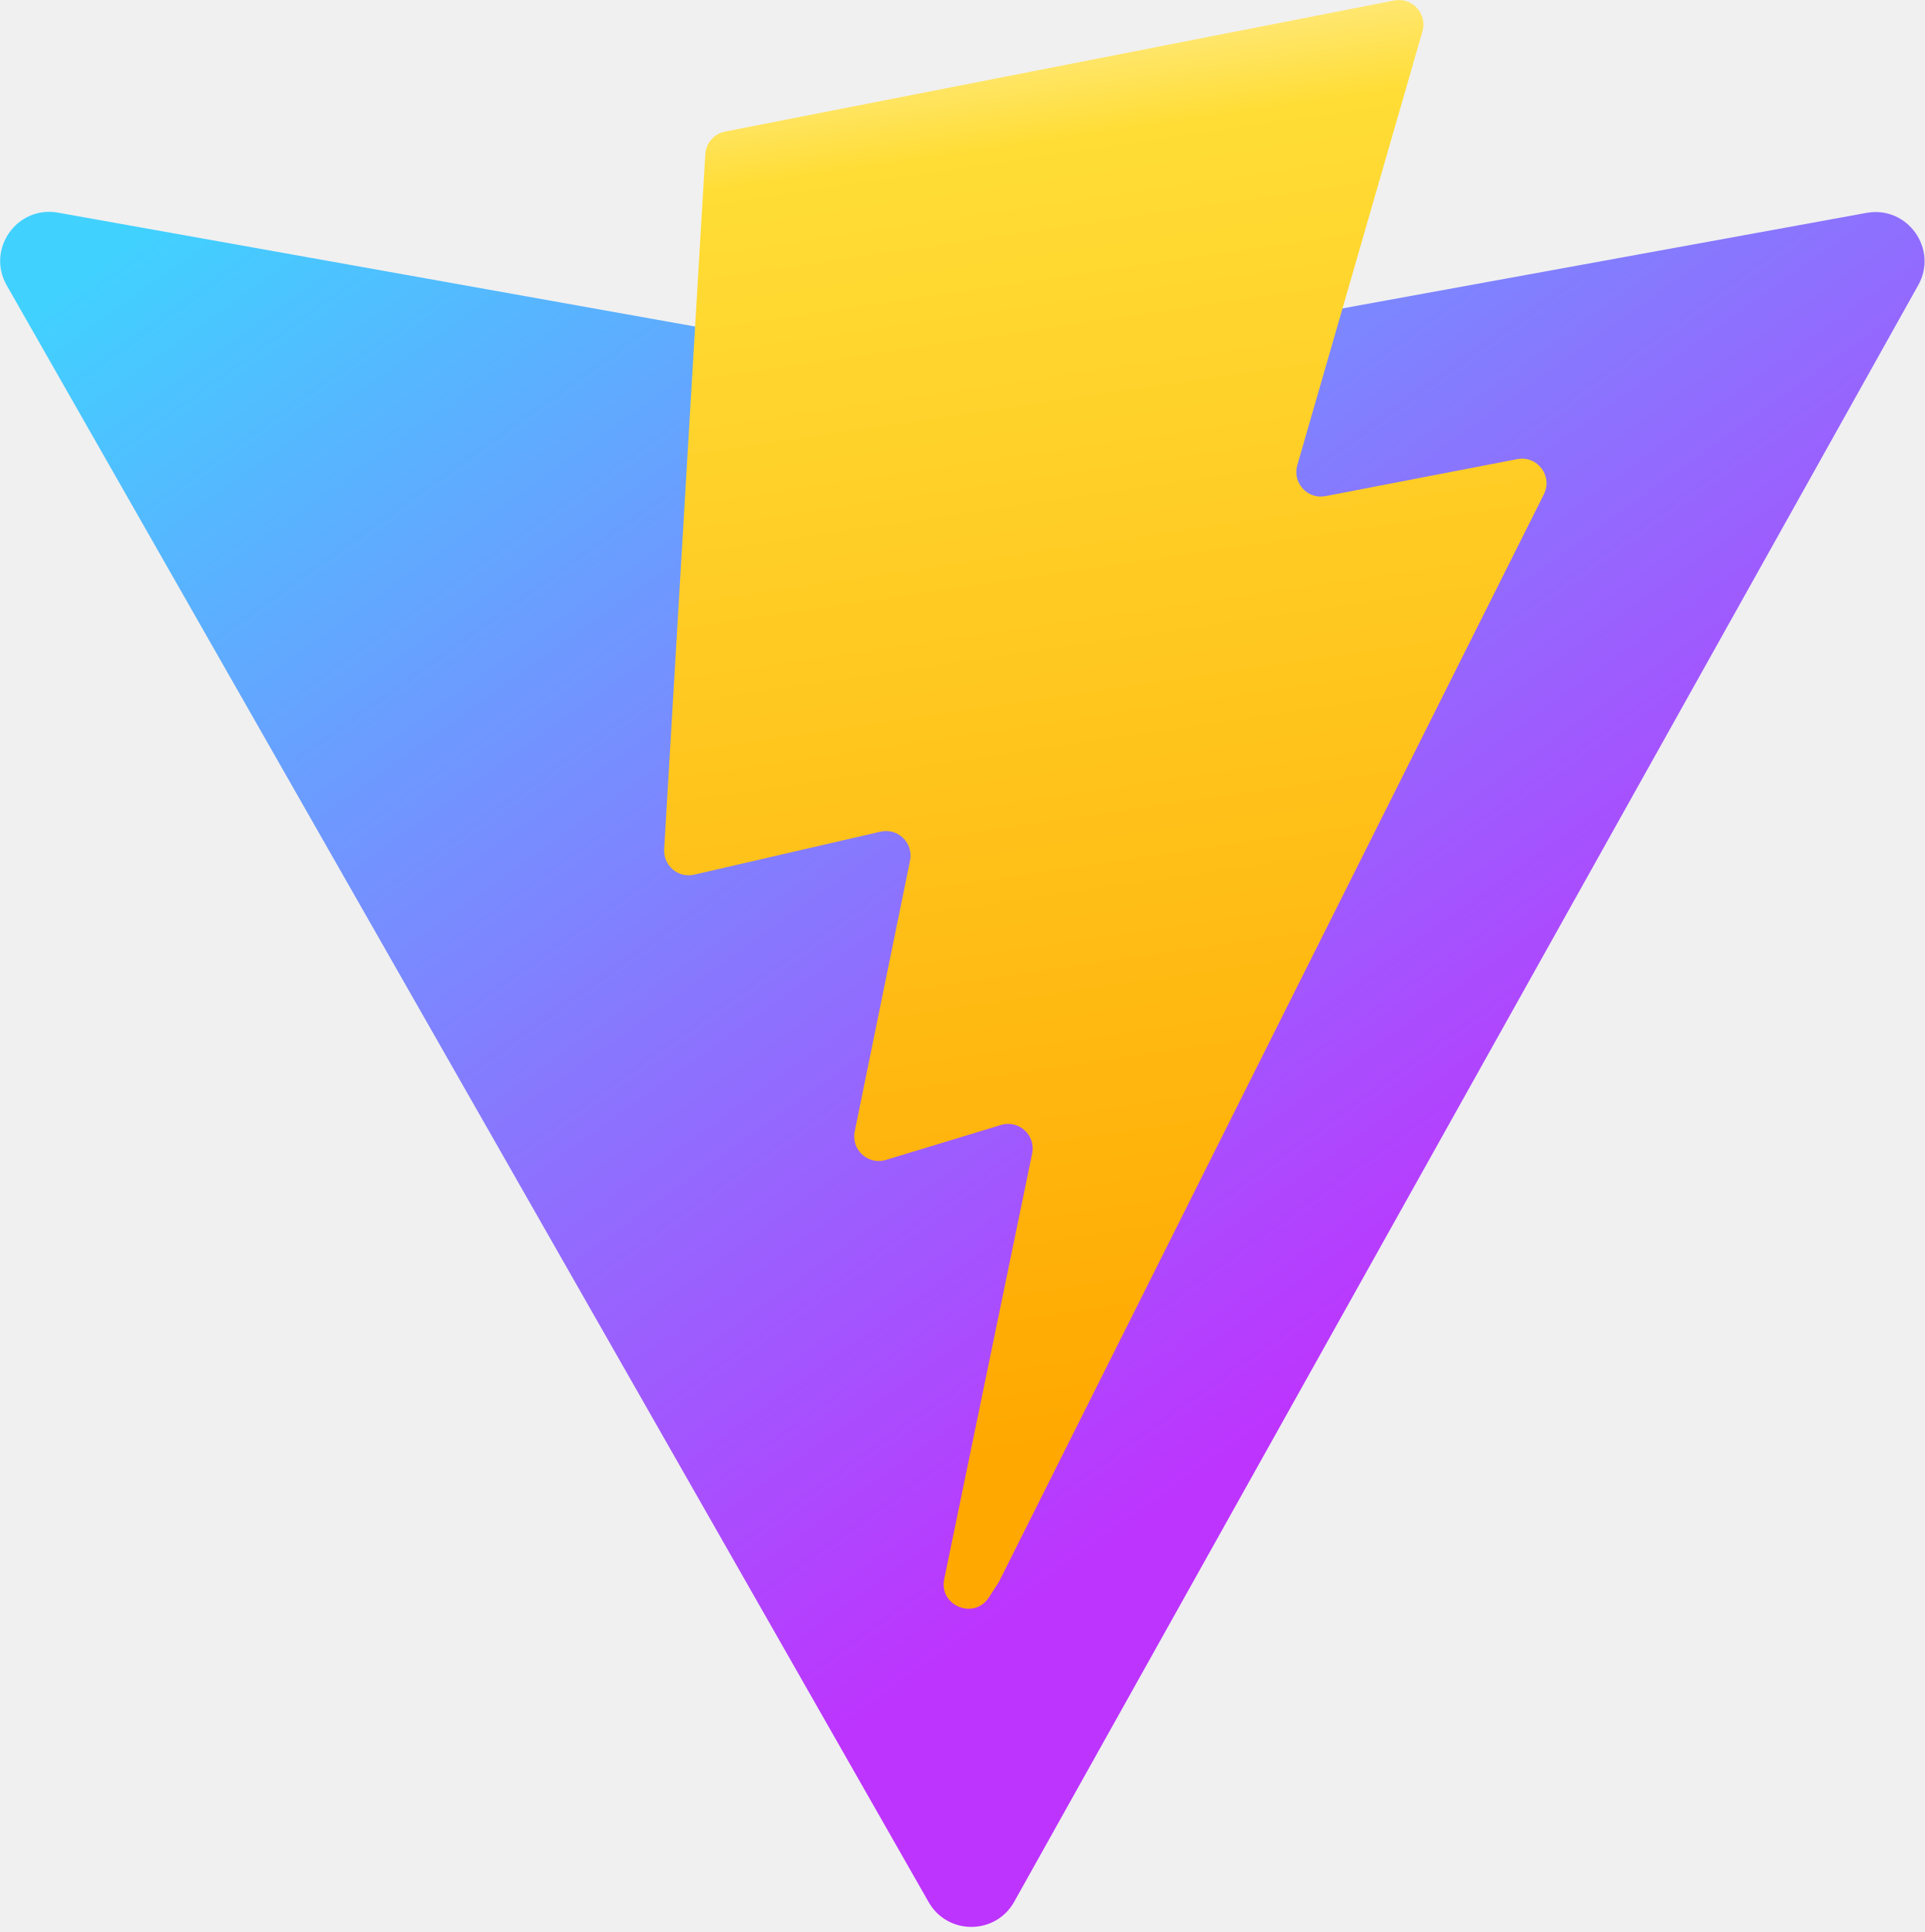
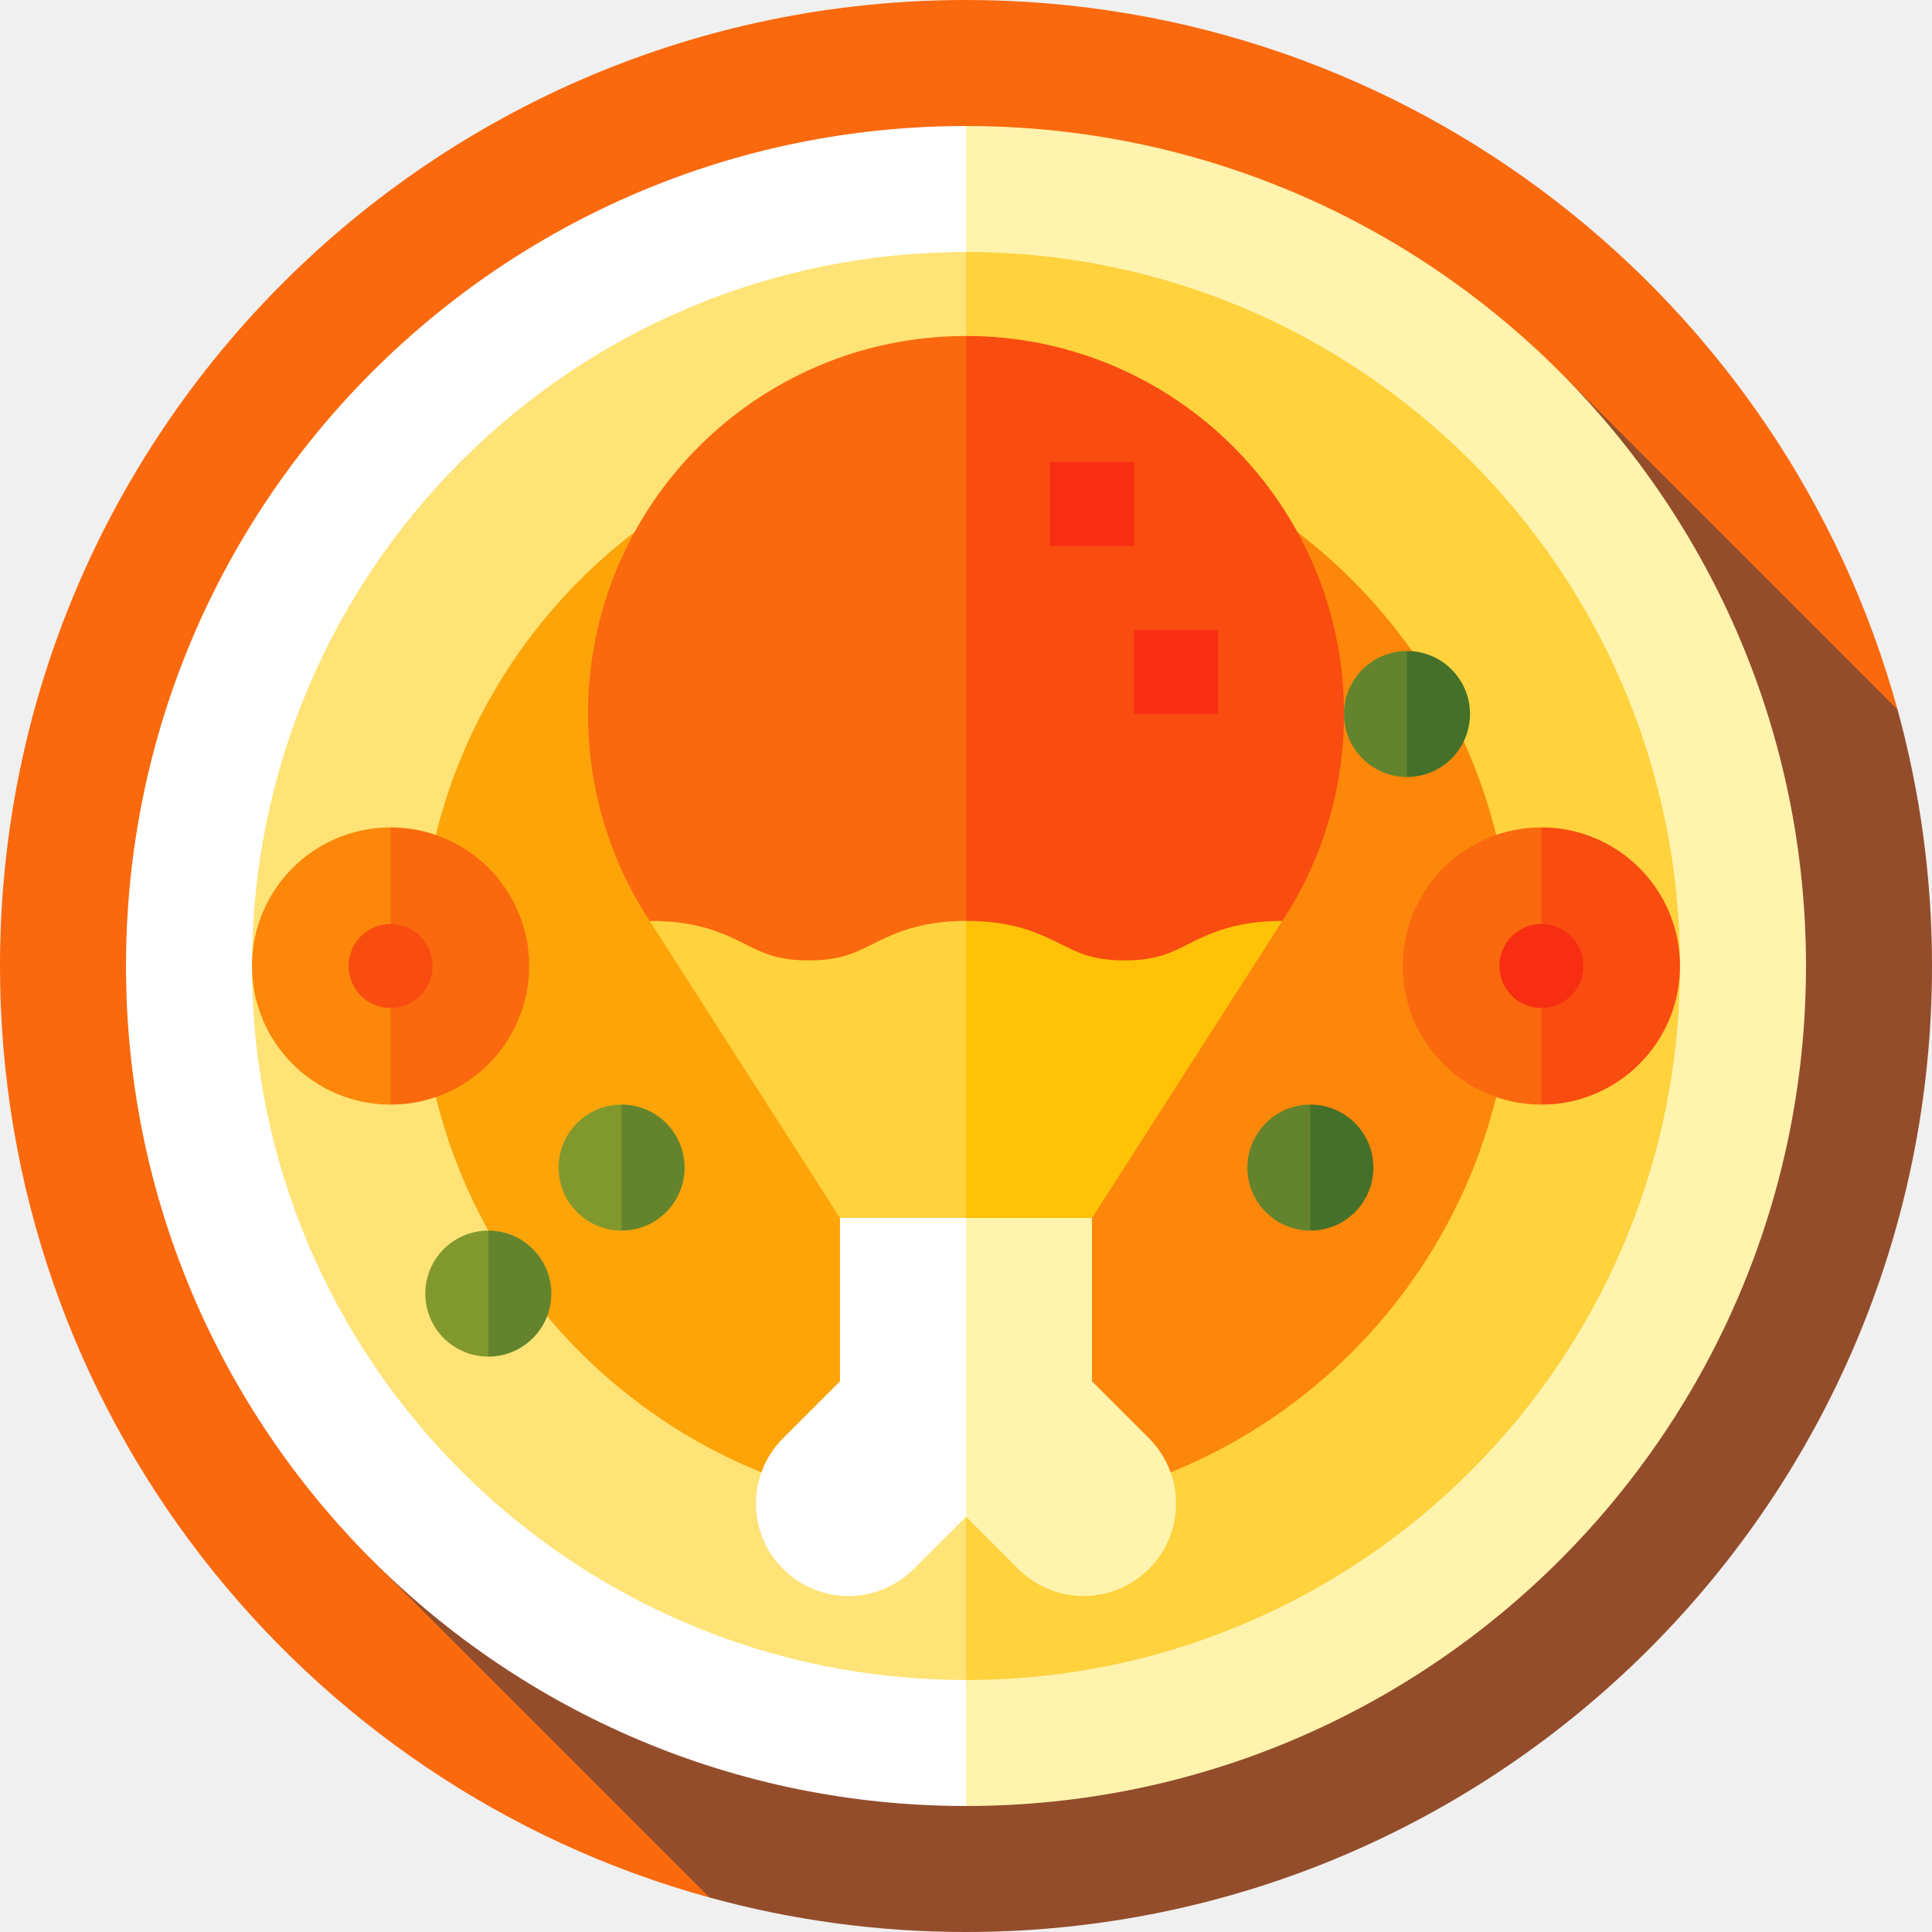
- <svg xmlns="http://www.w3.org/2000/svg" aria-hidden="true" role="img" class="iconify iconify--logos" width="31.88" height="32" preserveAspectRatio="xMidYMid meet" viewBox="0 0 256 257">
-   <defs>
-     <linearGradient id="IconifyId1813088fe1fbc01fb466" x1="-.828%" x2="57.636%" y1="7.652%" y2="78.411%">
-       <stop offset="0%" stop-color="#41D1FF" />
-       <stop offset="100%" stop-color="#BD34FE" />
-     </linearGradient>
-     <linearGradient id="IconifyId1813088fe1fbc01fb467" x1="43.376%" x2="50.316%" y1="2.242%" y2="89.03%">
-       <stop offset="0%" stop-color="#FFEA83" />
-       <stop offset="8.333%" stop-color="#FFDD35" />
-       <stop offset="100%" stop-color="#FFA800" />
-     </linearGradient>
-   </defs>
-   <path fill="url(#IconifyId1813088fe1fbc01fb466)" d="M255.153 37.938L134.897 252.976c-2.483 4.44-8.862 4.466-11.382.048L.875 37.958c-2.746-4.814 1.371-10.646 6.827-9.67l120.385 21.517a6.537 6.537 0 0 0 2.322-.004l117.867-21.483c5.438-.991 9.574 4.796 6.877 9.62Z" />
-   <path fill="url(#IconifyId1813088fe1fbc01fb467)" d="M185.432.063L96.44 17.501a3.268 3.268 0 0 0-2.634 3.014l-5.474 92.456a3.268 3.268 0 0 0 3.997 3.378l24.777-5.718c2.318-.535 4.413 1.507 3.936 3.838l-7.361 36.047c-.495 2.426 1.782 4.5 4.151 3.78l15.304-4.649c2.372-.72 4.652 1.36 4.15 3.788l-11.698 56.621c-.732 3.542 3.979 5.473 5.943 2.437l1.313-2.028l72.516-144.72c1.215-2.423-.88-5.186-3.54-4.672l-25.505 4.922c-2.396.462-4.435-1.77-3.759-4.114l16.646-57.705c.677-2.35-1.37-4.583-3.769-4.113Z" />
+ <svg xmlns="http://www.w3.org/2000/svg" version="1.1" id="Layer_1" viewBox="0 0 512 512" xml:space="preserve">
+   <path style="fill:#FA690E;" d="M502.865,188.049C473.095,79.648,373.856,0,256,0C114.615,0,0,114.615,0,256  c0,117.856,79.648,217.094,188.049,246.865L502.865,188.049z" />
+   <path style="fill:#934D2B;" d="M512,256c0-23.529-3.191-46.309-9.135-67.951l-89.458-89.458L98.592,413.408l89.458,89.458  c21.641,5.944,44.422,9.135,67.951,9.135C397.385,512,512,397.384,512,256z" />
+   <path style="fill:#FFF3AD;" d="M256,33.391L144.696,256L256,478.609c122.943,0,222.609-99.665,222.609-222.609  S378.943,33.391,256,33.391z" />
+   <path style="fill:#FFFFFF;" d="M33.391,256c0,122.943,99.665,222.609,222.609,222.609V33.391  C133.057,33.391,33.391,133.057,33.391,256z" />
+   <path style="fill:#FFD23E;" d="M256,66.783L161.391,256L256,445.217c104.501,0,189.217-84.715,189.217-189.217  S360.501,66.783,256,66.783z" />
+   <path style="fill:#FFE376;" d="M66.783,256c0,104.503,84.716,189.217,189.217,189.217V66.783  C151.499,66.783,66.783,151.497,66.783,256z" />
+   <path style="fill:#FC870B;" d="M256,111.304L183.652,256L256,400.696c79.913,0,144.696-64.782,144.696-144.696  S335.913,111.304,256,111.304z" />
+   <path style="fill:#FDA409;" d="M111.304,256c0,79.913,64.782,144.696,144.696,144.696V111.304  C176.087,111.304,111.304,176.087,111.304,256z" />
+   <path style="fill:#FFF3AD;" d="M304.484,381.151c9.561,9.561,9.561,25.066,0,34.638c-9.572,9.561-25.077,9.561-34.638,0L256,401.942  l-22.261-101.421l55.652,22.261v43.275L304.484,381.151z" />
+   <path style="fill:#FFFFFF;" d="M256,300.522v101.421l-13.846,13.846c-9.561,9.561-25.066,9.561-34.638,0  c-9.561-9.572-9.561-25.077,0-34.638l15.093-15.093v-43.275L256,300.522z" />
+   <polygon style="fill:#FFC207;" points="233.739,221.785 256,322.783 289.391,322.783 339.834,244.046 " />
+   <polygon style="fill:#FFD23E;" points="172.522,244.046 172.266,244.213 222.609,322.783 256,322.783 256,221.785 " />
+   <path style="fill:#F94C10;" d="M356.174,189.217c0,20.246-6.01,39.079-16.339,54.829c-12.644,0-19.534,3.45-25.066,6.211  c-4.753,2.382-8.504,4.252-16.762,4.252s-12.01-1.87-16.762-4.252c-5.532-2.76-12.41-6.2-25.066-6.211c-0.056,0-0.122,0-0.178,0  l-44.522-77.501L256,89.043C311.329,89.043,356.174,133.888,356.174,189.217z" />
+   <g>
+     <rect x="300.522" y="166.957" style="fill:#F72E12;" width="22.261" height="22.261" />
+     <rect x="278.261" y="122.435" style="fill:#F72E12;" width="22.261" height="22.261" />
+   </g>
+   <path style="fill:#FA690E;" d="M172.522,244.046l-0.256,0.167l-0.1-0.167c-10.329-15.75-16.339-34.582-16.339-54.829  c0-55.329,44.845-100.174,100.174-100.174v155.002c-12.544,0.033-19.378,3.462-24.888,6.211c-4.753,2.382-8.504,4.252-16.762,4.252  c-8.27,0-12.01-1.87-16.762-4.252C192.056,247.496,185.166,244.057,172.522,244.046z" />
+   <path style="fill:#F94C10;" d="M408.487,219.27L390.122,256l18.365,36.73c20.285,0,36.73-16.445,36.73-36.73  S428.772,219.27,408.487,219.27z" />
+   <path style="fill:#FA690E;" d="M371.757,256c0,20.285,16.445,36.73,36.73,36.73V219.27C388.202,219.27,371.757,235.715,371.757,256z  " />
+   <circle style="fill:#F72E12;" cx="408.487" cy="256" r="11.13" />
+   <path style="fill:#44702A;" d="M347.27,326.122l-8.348-16.696l8.348-16.696c9.22,0,16.696,7.475,16.696,16.696  C363.965,318.647,356.49,326.122,347.27,326.122z" />
+   <path style="fill:#63842C;" d="M330.574,309.426c0-9.22,7.475-16.696,16.696-16.696v33.391  C338.049,326.122,330.574,318.647,330.574,309.426z" />
+   <path style="fill:#44702A;" d="M372.87,205.913l-8.348-16.696l8.348-16.696c9.22,0,16.696,7.475,16.696,16.696  C389.565,198.438,382.09,205.913,372.87,205.913z" />
+   <path style="fill:#63842C;" d="M356.174,189.217c0-9.22,7.475-16.696,16.696-16.696v33.391  C363.649,205.913,356.174,198.438,356.174,189.217z" />
+   <path style="fill:#FA690E;" d="M103.513,292.73L85.148,256l18.365-36.73c20.285,0,36.73,16.445,36.73,36.73  S123.798,292.73,103.513,292.73z" />
+   <path style="fill:#FC870B;" d="M66.783,256c0-20.285,16.445-36.73,36.73-36.73v73.461C83.228,292.73,66.783,276.285,66.783,256z" />
+   <circle style="fill:#F94C10;" cx="103.513" cy="256" r="11.13" />
+   <path style="fill:#63842C;" d="M164.73,292.73l-8.348,16.696l8.348,16.696c9.22,0,16.696-7.475,16.696-16.696  C181.426,300.206,173.951,292.73,164.73,292.73z" />
+   <path style="fill:#81982D;" d="M148.035,309.426c0,9.22,7.475,16.696,16.696,16.696V292.73  C155.51,292.73,148.035,300.206,148.035,309.426z" />
+   <path style="fill:#63842C;" d="M129.411,326.122l-8.348,16.696l8.348,16.696c9.22,0,16.696-7.475,16.696-16.696  C146.107,333.597,138.632,326.122,129.411,326.122z" />
+   <path style="fill:#81982D;" d="M112.716,342.817c0,9.22,7.475,16.696,16.696,16.696v-33.391  C120.191,326.122,112.716,333.597,112.716,342.817z" />
</svg>
